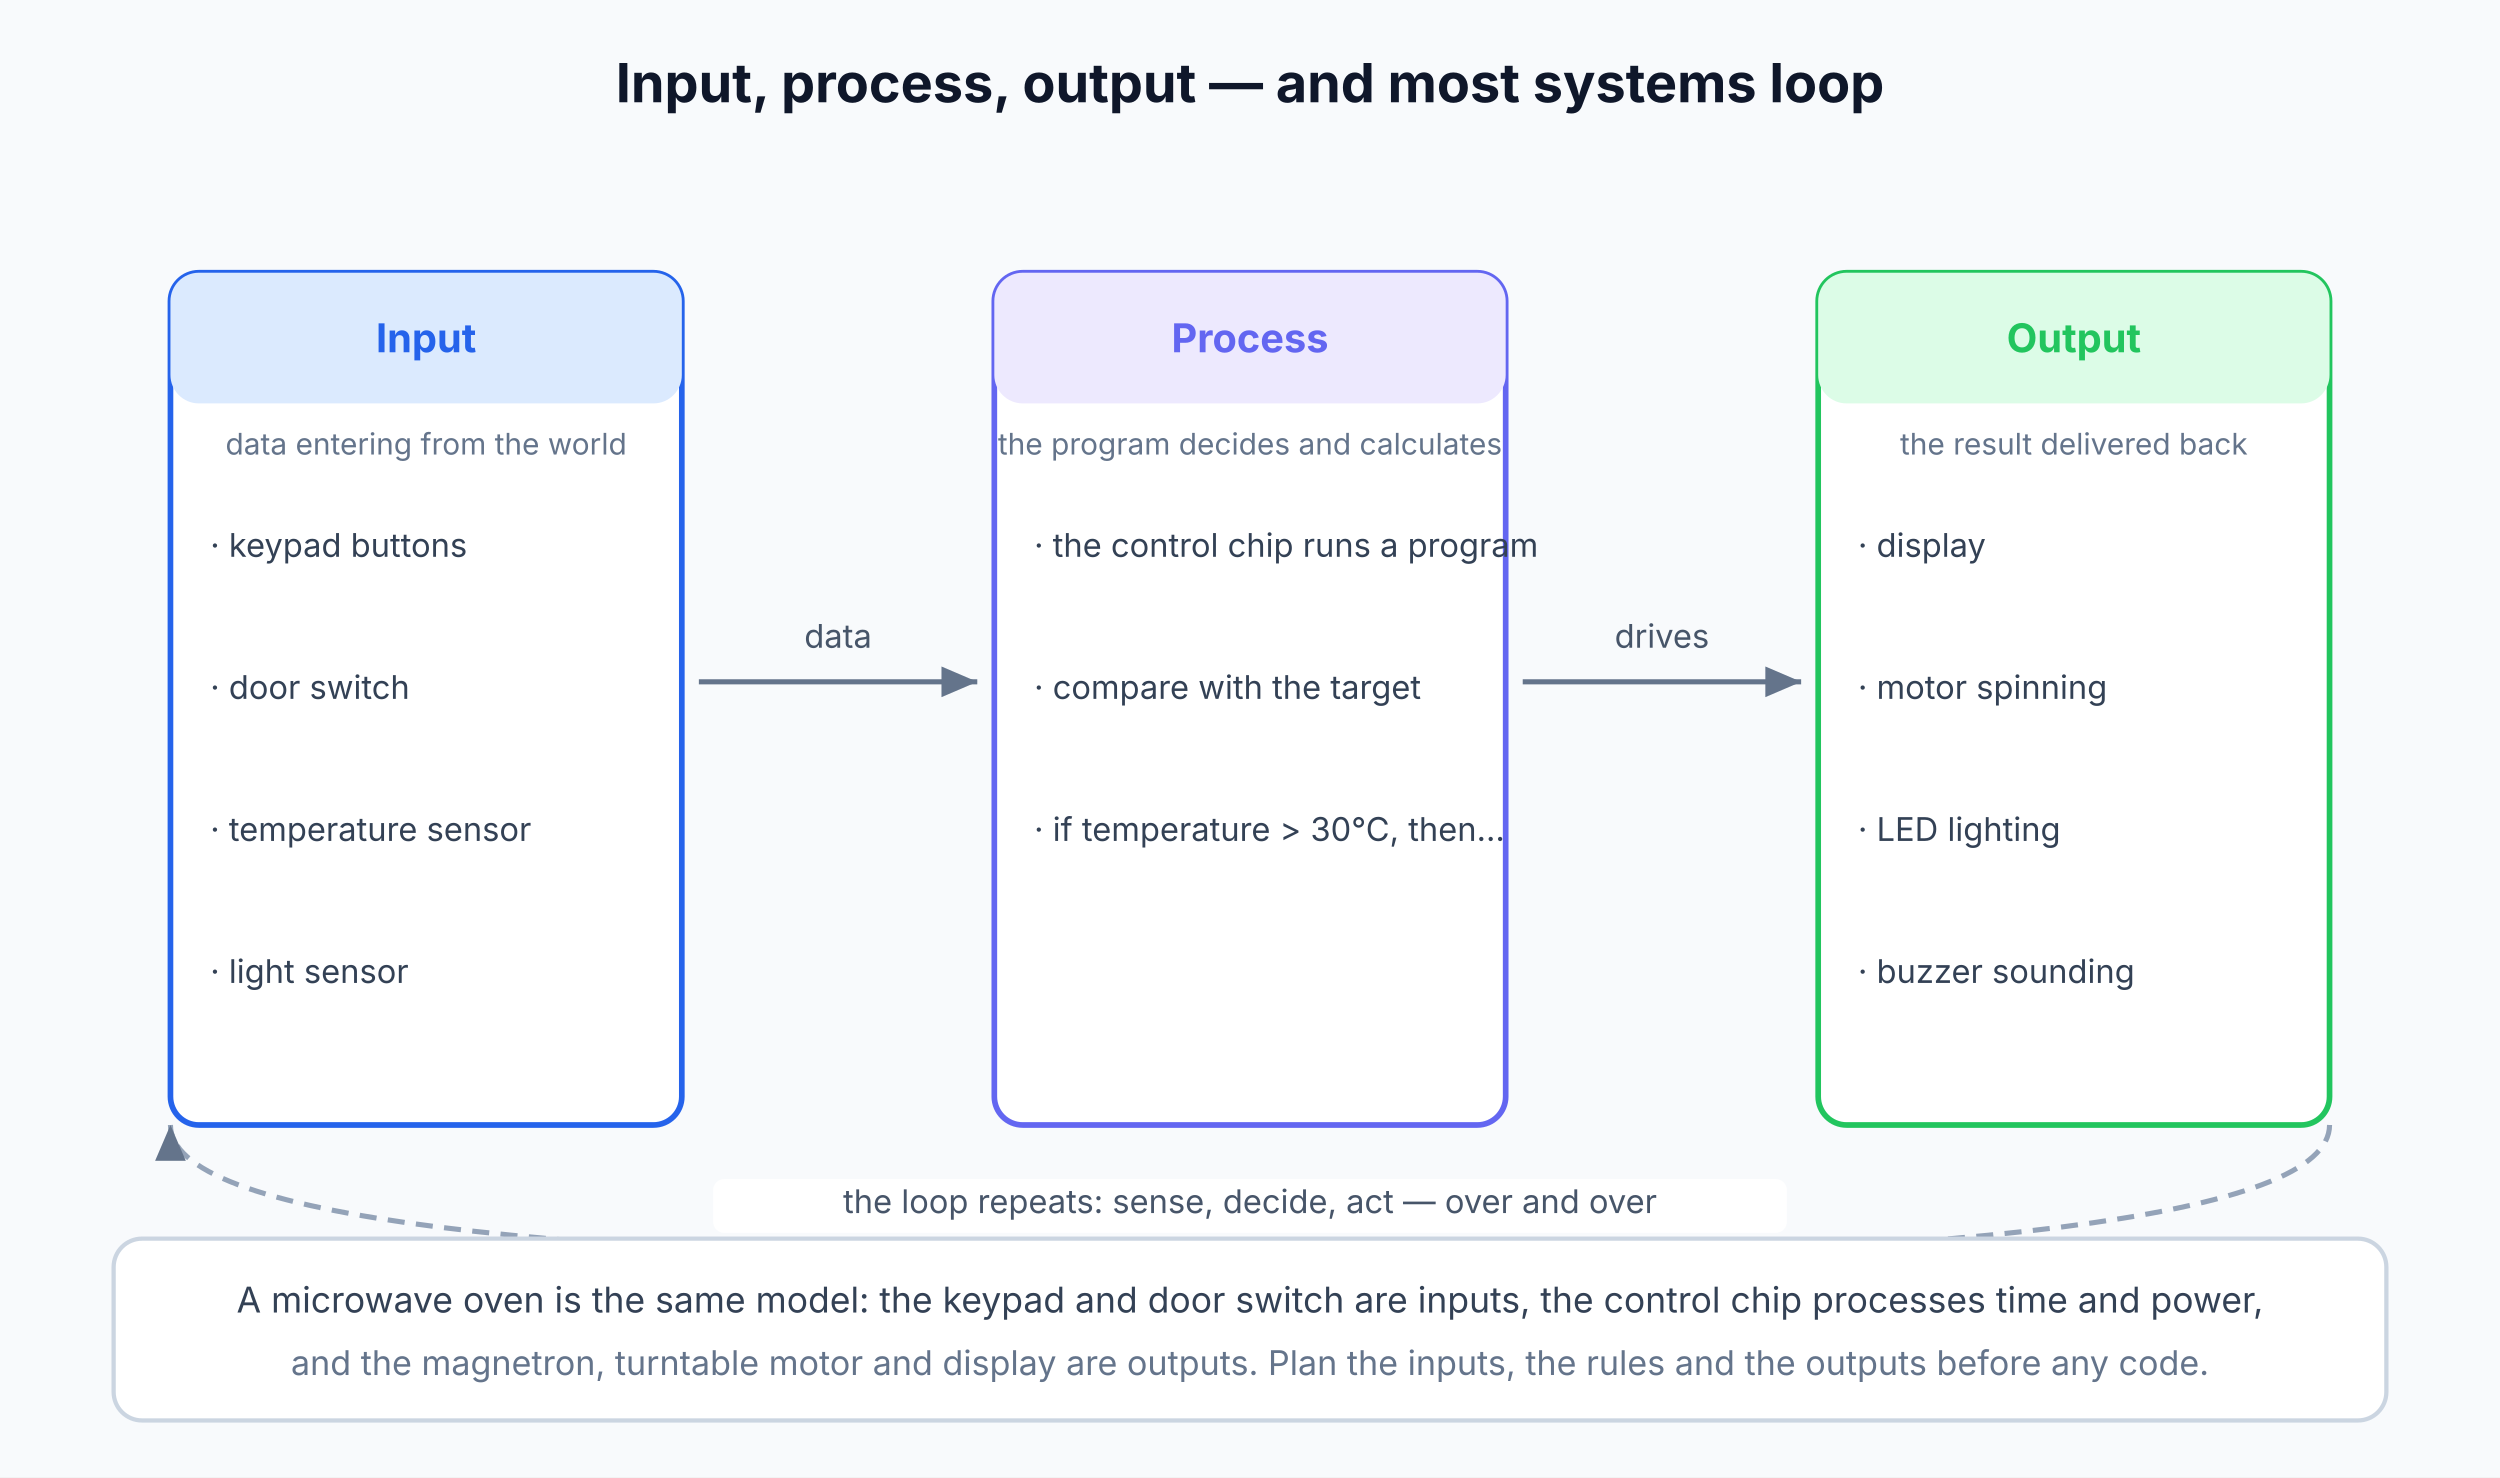
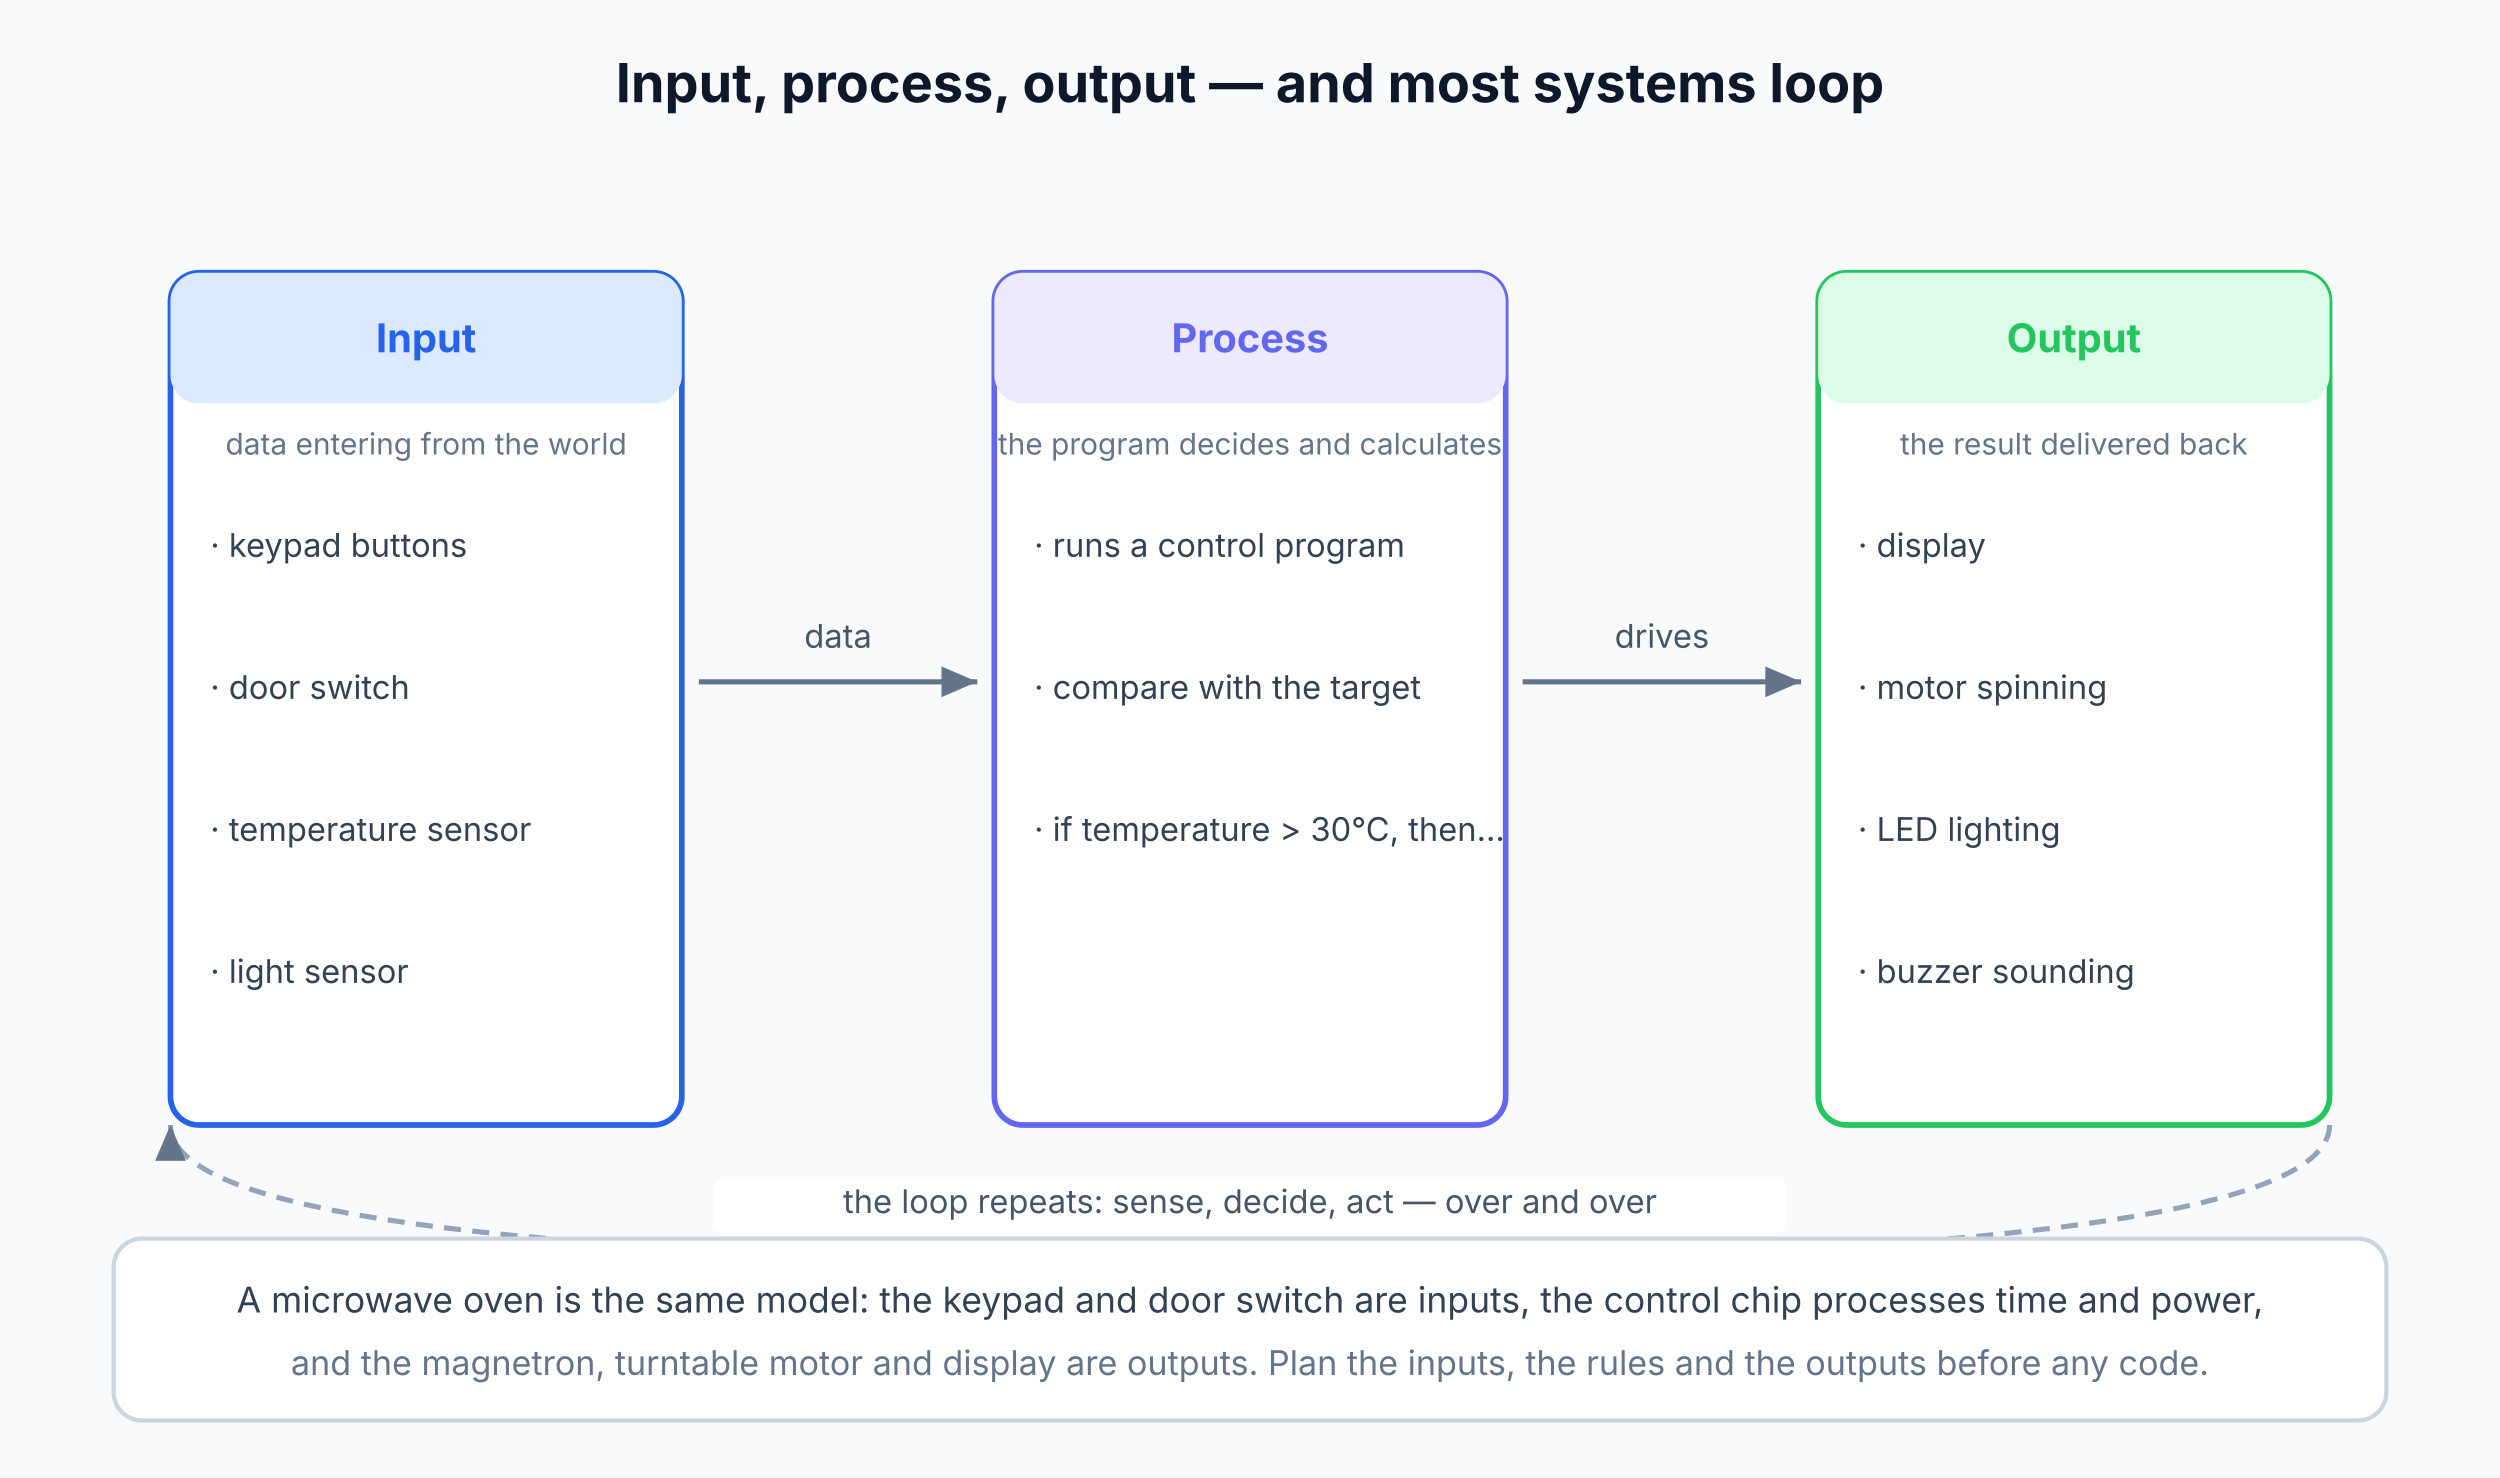
<svg xmlns="http://www.w3.org/2000/svg" viewBox="0 0 880 520" role="img" aria-labelledby="title desc">
  <rect x="0" y="0" width="880" height="520" fill="#f8fafc" />
  <defs>
    <marker id="ah" markerWidth="8" markerHeight="8" refX="7" refY="3" orient="auto">
      <path d="M 0 0 L 7 3 L 0 6 z" fill="#64748b" />
    </marker>
  </defs>
  <text x="440" y="36" text-anchor="middle" font-family="system-ui, -apple-system, sans-serif" font-size="19" font-weight="700" fill="#0f172a">Input, process, output — and most systems loop</text>
  <rect x="60" y="96" width="180" height="300" rx="10" fill="#ffffff" stroke="#2563eb" stroke-width="2" />
  <rect x="60" y="96" width="180" height="46" rx="10" fill="#dbeafe" />
  <text x="150" y="124" text-anchor="middle" font-family="system-ui, -apple-system, sans-serif" font-size="14" font-weight="700" fill="#2563eb">Input</text>
  <text x="150" y="160" text-anchor="middle" font-family="system-ui, -apple-system, sans-serif" font-size="10.5" font-weight="400" fill="#64748b">data entering from the world</text>
  <text x="74" y="196" text-anchor="start" font-family="system-ui, -apple-system, sans-serif" font-size="11.5" font-weight="400" fill="#334155">· keypad buttons</text>
  <text x="74" y="246" text-anchor="start" font-family="system-ui, -apple-system, sans-serif" font-size="11.5" font-weight="400" fill="#334155">· door switch</text>
  <text x="74" y="296" text-anchor="start" font-family="system-ui, -apple-system, sans-serif" font-size="11.5" font-weight="400" fill="#334155">· temperature sensor</text>
  <text x="74" y="346" text-anchor="start" font-family="system-ui, -apple-system, sans-serif" font-size="11.5" font-weight="400" fill="#334155">· light sensor</text>
  <rect x="350" y="96" width="180" height="300" rx="10" fill="#ffffff" stroke="#6366f1" stroke-width="2" />
  <rect x="350" y="96" width="180" height="46" rx="10" fill="#ede9fe" />
  <text x="440" y="124" text-anchor="middle" font-family="system-ui, -apple-system, sans-serif" font-size="14" font-weight="700" fill="#6366f1">Process</text>
  <text x="440" y="160" text-anchor="middle" font-family="system-ui, -apple-system, sans-serif" font-size="10.5" font-weight="400" fill="#64748b">the program decides and calculates</text>
-   <text x="364" y="196" text-anchor="start" font-family="system-ui, -apple-system, sans-serif" font-size="11.5" font-weight="400" fill="#334155">· the control chip runs a program</text>
+   <text x="364" y="196" text-anchor="start" font-family="system-ui, -apple-system, sans-serif" font-size="11.5" font-weight="400" fill="#334155">· runs a control program</text>
  <text x="364" y="246" text-anchor="start" font-family="system-ui, -apple-system, sans-serif" font-size="11.5" font-weight="400" fill="#334155">· compare with the target</text>
  <text x="364" y="296" text-anchor="start" font-family="system-ui, -apple-system, sans-serif" font-size="11.5" font-weight="400" fill="#334155">· if temperature &gt; 30°C, then…</text>
  <rect x="640" y="96" width="180" height="300" rx="10" fill="#ffffff" stroke="#22c55e" stroke-width="2" />
  <rect x="640" y="96" width="180" height="46" rx="10" fill="#dcfce7" />
  <text x="730" y="124" text-anchor="middle" font-family="system-ui, -apple-system, sans-serif" font-size="14" font-weight="700" fill="#22c55e">Output</text>
  <text x="730" y="160" text-anchor="middle" font-family="system-ui, -apple-system, sans-serif" font-size="10.5" font-weight="400" fill="#64748b">the result delivered back</text>
  <text x="654" y="196" text-anchor="start" font-family="system-ui, -apple-system, sans-serif" font-size="11.5" font-weight="400" fill="#334155">· display</text>
  <text x="654" y="246" text-anchor="start" font-family="system-ui, -apple-system, sans-serif" font-size="11.5" font-weight="400" fill="#334155">· motor spinning</text>
  <text x="654" y="296" text-anchor="start" font-family="system-ui, -apple-system, sans-serif" font-size="11.5" font-weight="400" fill="#334155">· LED lighting</text>
  <text x="654" y="346" text-anchor="start" font-family="system-ui, -apple-system, sans-serif" font-size="11.5" font-weight="400" fill="#334155">· buzzer sounding</text>
  <line x1="246" y1="240" x2="344" y2="240" stroke="#64748b" stroke-width="1.8" marker-end="url(#ah)" />
  <line x1="536" y1="240" x2="634" y2="240" stroke="#64748b" stroke-width="1.8" marker-end="url(#ah)" />
  <text x="295" y="228" text-anchor="middle" font-family="system-ui, -apple-system, sans-serif" font-size="11.5" font-weight="400" fill="#475569">data</text>
  <text x="585" y="228" text-anchor="middle" font-family="system-ui, -apple-system, sans-serif" font-size="11.5" font-weight="400" fill="#475569">drives</text>
  <path d="M 820 396 Q 820 444 440 444 Q 60 444 60 396" fill="none" stroke="#94a3b8" stroke-width="1.8" stroke-dasharray="6 4" marker-end="url(#ah)" />
  <rect x="251" y="415" width="378" height="19" rx="4" fill="#ffffff" opacity="0.96" />
  <text x="440" y="427" text-anchor="middle" font-family="system-ui, -apple-system, sans-serif" font-size="11.5" font-weight="400" fill="#475569">the loop repeats: sense, decide, act — over and over</text>
  <rect x="40" y="436" width="800" height="64" rx="10" fill="#ffffff" stroke="#cbd5e1" stroke-width="1.5" />
  <text x="440" y="462" text-anchor="middle" font-family="system-ui, -apple-system, sans-serif" font-size="12.5" font-weight="400" fill="#334155">A microwave oven is the same model: the keypad and door switch are inputs, the control chip processes time and power,</text>
  <text x="440" y="484" text-anchor="middle" font-family="system-ui, -apple-system, sans-serif" font-size="12" font-weight="400" fill="#64748b">and the magnetron, turntable motor and display are outputs. Plan the inputs, the rules and the outputs before any code.</text>
</svg>
